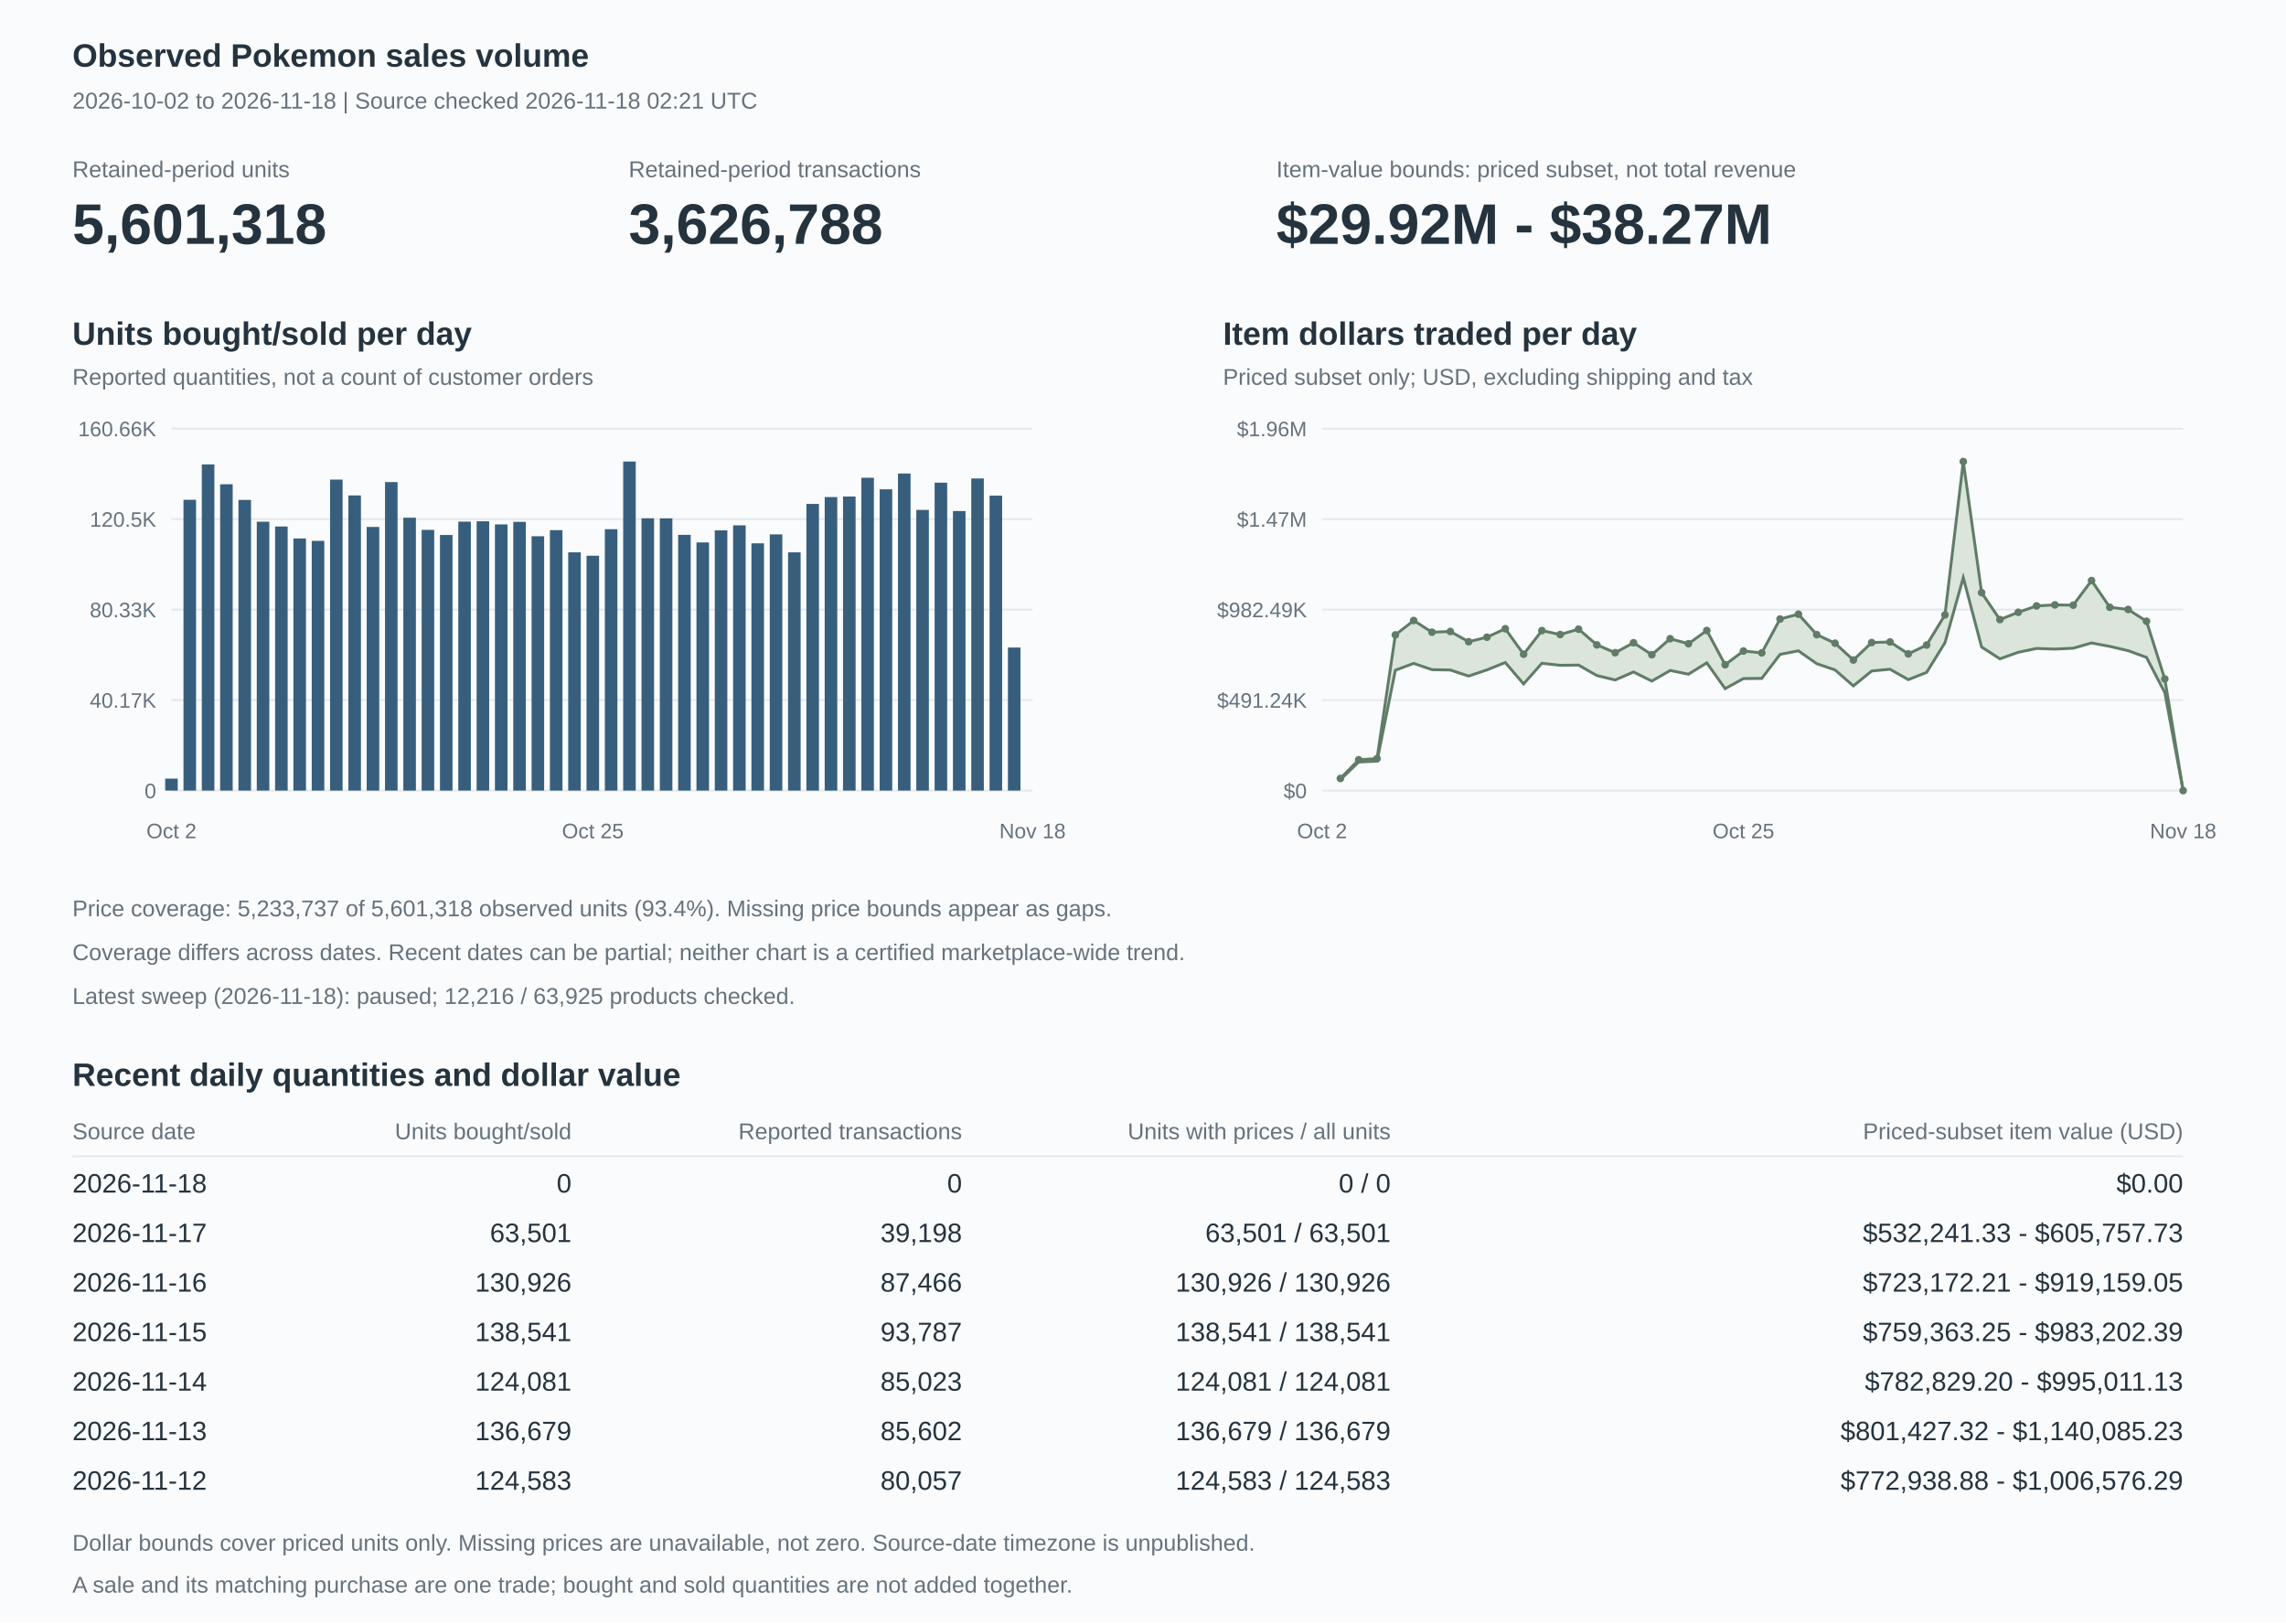
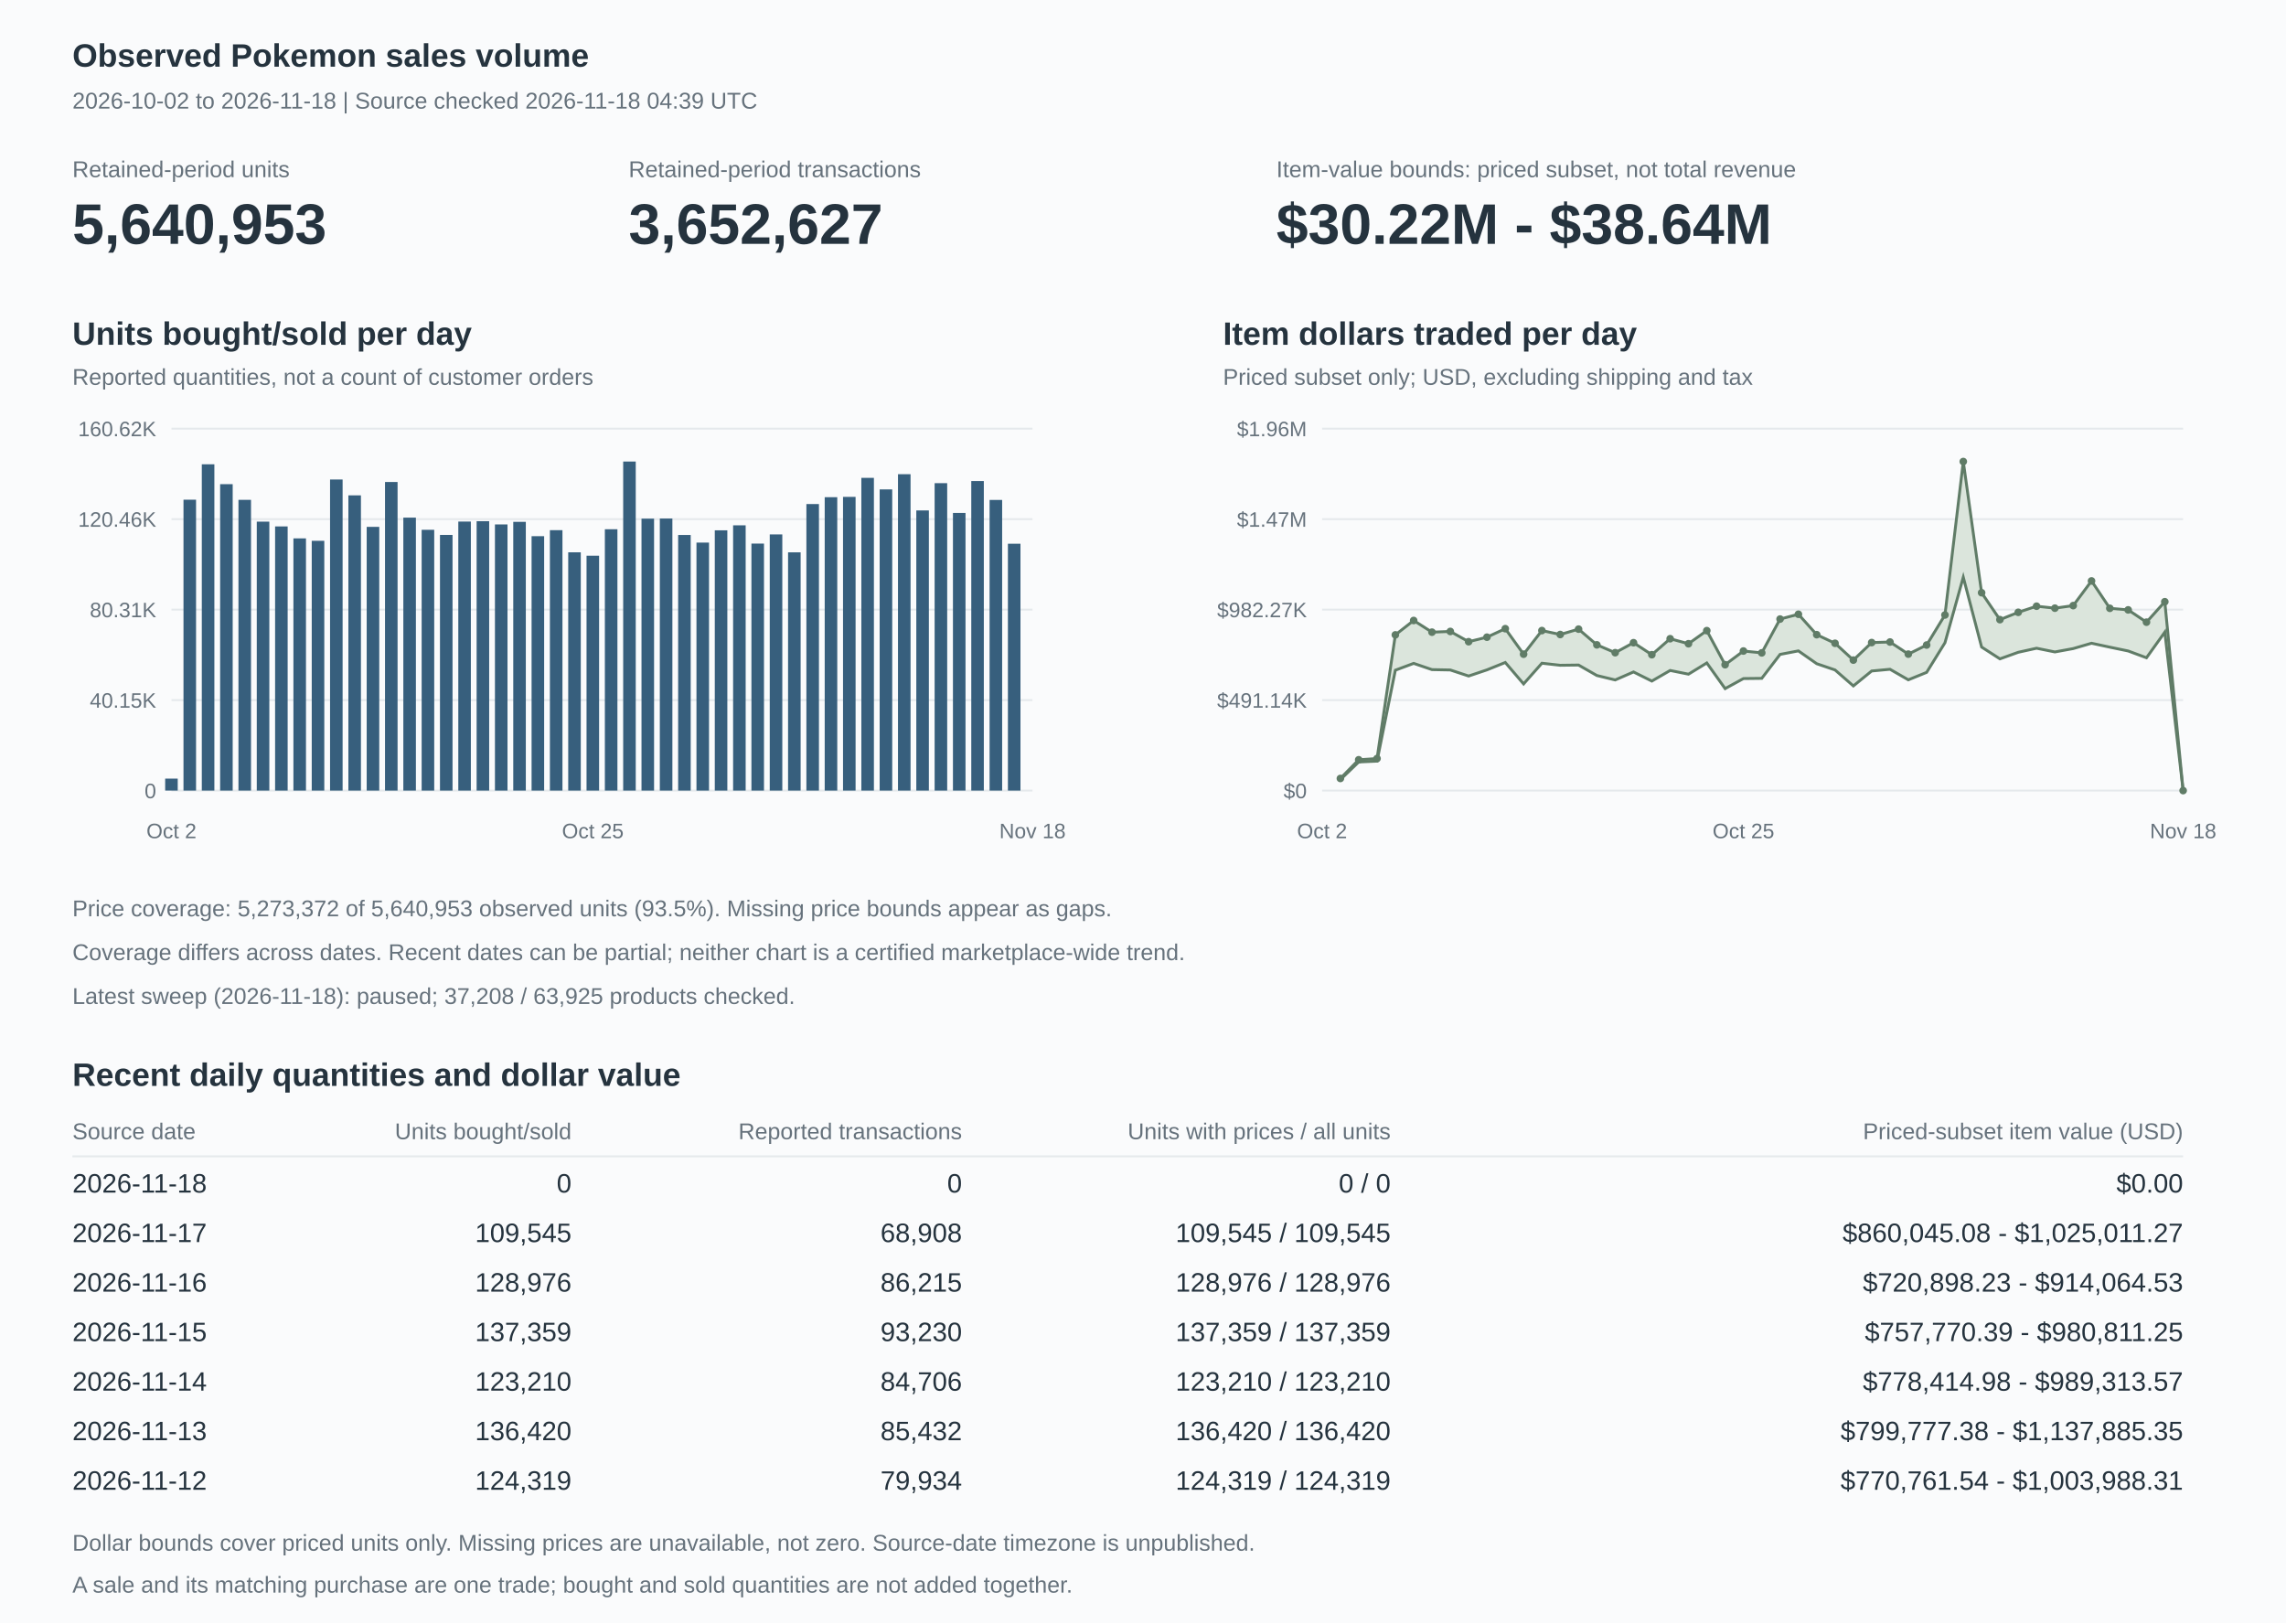
<svg xmlns="http://www.w3.org/2000/svg" width="1200" height="852" viewBox="0 0 1200 852" role="img" aria-labelledby="title description">
  <style>text{font-family:Arial,Helvetica,sans-serif;fill:#25333e;font-size:14px}.heading{font-size:17px;font-weight:600}.muted{fill:#66727c;font-size:12px}.axis{fill:#66727c;font-size:11px}.value{font-size:30px;font-weight:600}.grid{stroke:#e5e9ec;stroke-width:1}</style>
  <rect width="1200" height="852" fill="#fafbfc" />
  <text x="38" y="35" class="heading">Observed Pokemon sales volume</text>
-   <text x="38" y="57" class="muted">2026-10-02 to 2026-11-18 | Source checked 2026-11-18 02:21 UTC</text>
+   <text x="38" y="57" class="muted">2026-10-02 to 2026-11-18 | Source checked 2026-11-18 04:39 UTC</text>
  <text x="38" y="93" class="muted">Retained-period units</text>
-   <text x="38" y="128" class="value">5,601,318</text>
+   <text x="38" y="128" class="value">5,640,953</text>
  <text x="330" y="93" class="muted">Retained-period transactions</text>
-   <text x="330" y="128" class="value">3,626,788</text>
+   <text x="330" y="128" class="value">3,652,627</text>
  <text x="670" y="93" class="muted">Item-value bounds: priced subset, not total revenue</text>
-   <text x="670" y="128" class="value">$29.92M - $38.27M</text>
+   <text x="670" y="128" class="value">$30.22M - $38.64M</text>
  <text x="38" y="181" class="heading">Units bought/sold per day</text>
  <text x="38" y="202" class="muted">Reported quantities, not a count of customer orders</text>
  <path d="M90,415h452" class="grid" />
  <text x="82" y="419" text-anchor="end" class="axis">0</text>
  <path d="M90,367.5h452" class="grid" />
-   <text x="82" y="371.5" text-anchor="end" class="axis">40.17K</text>
+   <text x="82" y="371.5" text-anchor="end" class="axis">40.15K</text>
  <path d="M90,320h452" class="grid" />
-   <text x="82" y="324" text-anchor="end" class="axis">80.33K</text>
+   <text x="82" y="324" text-anchor="end" class="axis">80.31K</text>
  <path d="M90,272.5h452" class="grid" />
-   <text x="82" y="276.5" text-anchor="end" class="axis">120.5K</text>
+   <text x="82" y="276.5" text-anchor="end" class="axis">120.46K</text>
  <path d="M90,225h452" class="grid" />
-   <text x="82" y="229" text-anchor="end" class="axis">160.66K</text>
-   <rect x="86.704" y="408.718" width="6.592" height="6.282" fill="#375f7d" />
-   <rect x="96.321" y="262.348" width="6.592" height="152.652" fill="#375f7d" />
-   <rect x="105.938" y="243.769" width="6.592" height="171.231" fill="#375f7d" />
-   <rect x="115.555" y="254.197" width="6.592" height="160.803" fill="#375f7d" />
-   <rect x="125.172" y="262.425" width="6.592" height="152.575" fill="#375f7d" />
-   <rect x="134.789" y="273.862" width="6.592" height="141.138" fill="#375f7d" />
-   <rect x="144.406" y="276.374" width="6.592" height="138.626" fill="#375f7d" />
-   <rect x="154.023" y="282.647" width="6.592" height="132.353" fill="#375f7d" />
-   <rect x="163.64" y="283.921" width="6.592" height="131.079" fill="#375f7d" />
-   <rect x="173.257" y="251.752" width="6.592" height="163.248" fill="#375f7d" />
-   <rect x="182.874" y="260.073" width="6.592" height="154.927" fill="#375f7d" />
-   <rect x="192.491" y="276.607" width="6.592" height="138.393" fill="#375f7d" />
-   <rect x="202.108" y="253.06" width="6.592" height="161.94" fill="#375f7d" />
-   <rect x="211.725" y="271.759" width="6.592" height="143.241" fill="#375f7d" />
-   <rect x="221.342" y="278.144" width="6.592" height="136.856" fill="#375f7d" />
-   <rect x="230.959" y="280.832" width="6.592" height="134.168" fill="#375f7d" />
-   <rect x="240.577" y="273.823" width="6.592" height="141.177" fill="#375f7d" />
-   <rect x="250.194" y="273.631" width="6.592" height="141.369" fill="#375f7d" />
-   <rect x="259.811" y="275.281" width="6.592" height="139.719" fill="#375f7d" />
-   <rect x="269.428" y="273.934" width="6.592" height="141.066" fill="#375f7d" />
-   <rect x="279.045" y="281.488" width="6.592" height="133.512" fill="#375f7d" />
-   <rect x="288.662" y="278.293" width="6.592" height="136.707" fill="#375f7d" />
-   <rect x="298.279" y="289.932" width="6.592" height="125.068" fill="#375f7d" />
-   <rect x="307.896" y="291.718" width="6.592" height="123.282" fill="#375f7d" />
-   <rect x="317.513" y="277.788" width="6.592" height="137.212" fill="#375f7d" />
+   <text x="82" y="229" text-anchor="end" class="axis">160.62K</text>
+   <rect x="86.704" y="408.716" width="6.592" height="6.284" fill="#375f7d" />
+   <rect x="96.321" y="262.304" width="6.592" height="152.696" fill="#375f7d" />
+   <rect x="105.938" y="243.719" width="6.592" height="171.281" fill="#375f7d" />
+   <rect x="115.555" y="254.15" width="6.592" height="160.85" fill="#375f7d" />
+   <rect x="125.172" y="262.381" width="6.592" height="152.619" fill="#375f7d" />
+   <rect x="134.789" y="273.821" width="6.592" height="141.179" fill="#375f7d" />
+   <rect x="144.406" y="276.334" width="6.592" height="138.666" fill="#375f7d" />
+   <rect x="154.023" y="282.609" width="6.592" height="132.391" fill="#375f7d" />
+   <rect x="163.64" y="283.883" width="6.592" height="131.117" fill="#375f7d" />
+   <rect x="173.257" y="251.705" width="6.592" height="163.295" fill="#375f7d" />
+   <rect x="182.874" y="260.028" width="6.592" height="154.972" fill="#375f7d" />
+   <rect x="192.491" y="276.567" width="6.592" height="138.433" fill="#375f7d" />
+   <rect x="202.108" y="253.014" width="6.592" height="161.986" fill="#375f7d" />
+   <rect x="211.725" y="271.718" width="6.592" height="143.282" fill="#375f7d" />
+   <rect x="221.342" y="278.105" width="6.592" height="136.895" fill="#375f7d" />
+   <rect x="230.959" y="280.794" width="6.592" height="134.206" fill="#375f7d" />
+   <rect x="240.577" y="273.782" width="6.592" height="141.218" fill="#375f7d" />
+   <rect x="250.194" y="273.591" width="6.592" height="141.409" fill="#375f7d" />
+   <rect x="259.811" y="275.286" width="6.592" height="139.714" fill="#375f7d" />
+   <rect x="269.428" y="273.924" width="6.592" height="141.076" fill="#375f7d" />
+   <rect x="279.045" y="281.455" width="6.592" height="133.545" fill="#375f7d" />
+   <rect x="288.662" y="278.299" width="6.592" height="136.701" fill="#375f7d" />
+   <rect x="298.279" y="289.922" width="6.592" height="125.078" fill="#375f7d" />
+   <rect x="307.896" y="291.706" width="6.592" height="123.294" fill="#375f7d" />
+   <rect x="317.513" y="277.811" width="6.592" height="137.189" fill="#375f7d" />
  <rect x="327.13" y="242.273" width="6.592" height="172.727" fill="#375f7d" />
-   <rect x="336.747" y="272.063" width="6.592" height="142.937" fill="#375f7d" />
-   <rect x="346.364" y="272.096" width="6.592" height="142.904" fill="#375f7d" />
-   <rect x="355.981" y="280.756" width="6.592" height="134.244" fill="#375f7d" />
-   <rect x="365.598" y="284.738" width="6.592" height="130.262" fill="#375f7d" />
-   <rect x="375.215" y="278.4" width="6.592" height="136.6" fill="#375f7d" />
-   <rect x="384.832" y="275.771" width="6.592" height="139.229" fill="#375f7d" />
-   <rect x="394.449" y="285.209" width="6.592" height="129.791" fill="#375f7d" />
-   <rect x="404.066" y="280.514" width="6.592" height="134.486" fill="#375f7d" />
-   <rect x="413.683" y="289.942" width="6.592" height="125.058" fill="#375f7d" />
-   <rect x="423.3" y="264.515" width="6.592" height="150.485" fill="#375f7d" />
-   <rect x="432.917" y="260.919" width="6.592" height="154.081" fill="#375f7d" />
-   <rect x="442.534" y="260.643" width="6.592" height="154.357" fill="#375f7d" />
-   <rect x="452.151" y="250.79" width="6.592" height="164.21" fill="#375f7d" />
-   <rect x="461.768" y="256.856" width="6.592" height="158.144" fill="#375f7d" />
-   <rect x="471.385" y="248.564" width="6.592" height="166.436" fill="#375f7d" />
-   <rect x="481.002" y="267.67" width="6.592" height="147.33" fill="#375f7d" />
-   <rect x="490.619" y="253.365" width="6.592" height="161.635" fill="#375f7d" />
-   <rect x="500.236" y="268.264" width="6.592" height="146.736" fill="#375f7d" />
-   <rect x="509.853" y="251.163" width="6.592" height="163.837" fill="#375f7d" />
-   <rect x="519.47" y="260.169" width="6.592" height="154.831" fill="#375f7d" />
-   <rect x="529.087" y="339.905" width="6.592" height="75.095" fill="#375f7d" />
+   <rect x="336.747" y="272.254" width="6.592" height="142.746" fill="#375f7d" />
+   <rect x="346.364" y="272.188" width="6.592" height="142.812" fill="#375f7d" />
+   <rect x="355.981" y="280.822" width="6.592" height="134.178" fill="#375f7d" />
+   <rect x="365.598" y="284.821" width="6.592" height="130.179" fill="#375f7d" />
+   <rect x="375.215" y="278.38" width="6.592" height="136.62" fill="#375f7d" />
+   <rect x="384.832" y="275.754" width="6.592" height="139.246" fill="#375f7d" />
+   <rect x="394.449" y="285.341" width="6.592" height="129.659" fill="#375f7d" />
+   <rect x="404.066" y="280.529" width="6.592" height="134.471" fill="#375f7d" />
+   <rect x="413.683" y="289.936" width="6.592" height="125.064" fill="#375f7d" />
+   <rect x="423.3" y="264.591" width="6.592" height="150.409" fill="#375f7d" />
+   <rect x="432.917" y="260.988" width="6.592" height="154.012" fill="#375f7d" />
+   <rect x="442.534" y="260.825" width="6.592" height="154.175" fill="#375f7d" />
+   <rect x="452.151" y="250.841" width="6.592" height="164.159" fill="#375f7d" />
+   <rect x="461.768" y="256.904" width="6.592" height="158.096" fill="#375f7d" />
+   <rect x="471.385" y="248.92" width="6.592" height="166.08" fill="#375f7d" />
+   <rect x="481.002" y="267.94" width="6.592" height="147.06" fill="#375f7d" />
+   <rect x="490.619" y="253.625" width="6.592" height="161.375" fill="#375f7d" />
+   <rect x="500.236" y="269.252" width="6.592" height="145.748" fill="#375f7d" />
+   <rect x="509.853" y="252.514" width="6.592" height="162.486" fill="#375f7d" />
+   <rect x="519.47" y="262.431" width="6.592" height="152.569" fill="#375f7d" />
+   <rect x="529.087" y="285.416" width="6.592" height="129.584" fill="#375f7d" />
  <rect x="538.704" y="415" width="6.592" height="0" fill="#375f7d" />
  <text x="90" y="440" text-anchor="middle" class="axis">Oct 2</text>
  <text x="311.191" y="440" text-anchor="middle" class="axis">Oct 25</text>
  <text x="542" y="440" text-anchor="middle" class="axis">Nov 18</text>
  <text x="642" y="181" class="heading">Item dollars traded per day</text>
  <text x="642" y="202" class="muted">Priced subset only; USD, excluding shipping and tax</text>
  <path d="M694,415h452" class="grid" />
  <text x="686" y="419" text-anchor="end" class="axis">$0</text>
  <path d="M694,367.5h452" class="grid" />
-   <text x="686" y="371.5" text-anchor="end" class="axis">$491.24K</text>
+   <text x="686" y="371.5" text-anchor="end" class="axis">$491.14K</text>
  <path d="M694,320h452" class="grid" />
-   <text x="686" y="324" text-anchor="end" class="axis">$982.49K</text>
+   <text x="686" y="324" text-anchor="end" class="axis">$982.27K</text>
  <path d="M694,272.5h452" class="grid" />
  <text x="686" y="276.5" text-anchor="end" class="axis">$1.47M</text>
  <path d="M694,225h452" class="grid" />
  <text x="686" y="229" text-anchor="end" class="axis">$1.96M</text>
-   <polygon points="703.617,408.639 713.234,398.828 722.851,398.183 732.468,333.28 742.085,325.733 751.702,331.864 761.319,331.482 770.936,336.869 780.553,334.493 790.17,330.033 799.787,343.424 809.404,331.024 819.021,333.088 828.638,330.268 838.255,338.517 847.872,342.629 857.489,337.391 867.106,343.671 876.723,335.289 886.34,337.917 895.957,330.968 905.574,348.934 915.191,341.742 924.809,342.705 934.426,324.942 944.043,322.395 953.66,333.141 963.277,337.642 972.894,346.465 982.511,337.301 992.128,336.975 1001.745,343.232 1011.362,338.591 1020.979,322.797 1030.596,242.273 1040.213,311.105 1049.83,325.241 1059.447,321.411 1069.064,318.062 1078.681,317.524 1088.298,317.671 1097.915,304.762 1107.532,318.789 1117.149,319.931 1126.766,326.124 1136.383,356.427 1146,415 1146,415 1136.383,363.536 1126.766,345.074 1117.149,341.575 1107.532,339.306 1097.915,337.508 1088.298,340.262 1078.681,340.725 1069.064,340.389 1059.447,342.398 1049.83,345.834 1040.213,339.638 1030.596,303.196 1020.979,337.372 1011.362,352.947 1001.745,356.766 992.128,351.289 982.511,352.224 972.894,360.051 963.277,351.664 953.66,348.379 944.043,341.632 934.426,343.493 924.809,356.11 915.191,356.203 905.574,361.478 895.957,347.942 886.34,353.891 876.723,351.949 867.106,357.52 857.489,352.739 847.872,356.932 838.255,354.611 828.638,349.112 819.021,349.237 809.404,348.156 799.787,359.016 790.17,347.769 780.553,351.646 770.936,354.88 761.319,351.701 751.702,351.516 742.085,348.239 732.468,351.818 722.851,399.544 713.234,399.978 703.617,409.229" fill="#dbe5dc" />
-   <polyline points="703.617,409.229 713.234,399.978 722.851,399.544 732.468,351.818 742.085,348.239 751.702,351.516 761.319,351.701 770.936,354.88 780.553,351.646 790.17,347.769 799.787,359.016 809.404,348.156 819.021,349.237 828.638,349.112 838.255,354.611 847.872,356.932 857.489,352.739 867.106,357.52 876.723,351.949 886.34,353.891 895.957,347.942 905.574,361.478 915.191,356.203 924.809,356.11 934.426,343.493 944.043,341.632 953.66,348.379 963.277,351.664 972.894,360.051 982.511,352.224 992.128,351.289 1001.745,356.766 1011.362,352.947 1020.979,337.372 1030.596,303.196 1040.213,339.638 1049.83,345.834 1059.447,342.398 1069.064,340.389 1078.681,340.725 1088.298,340.262 1097.915,337.508 1107.532,339.306 1117.149,341.575 1126.766,345.074 1136.383,363.536 1146,415" fill="none" stroke="#607c67" stroke-width="1.5" />
-   <polyline points="703.617,408.639 713.234,398.828 722.851,398.183 732.468,333.28 742.085,325.733 751.702,331.864 761.319,331.482 770.936,336.869 780.553,334.493 790.17,330.033 799.787,343.424 809.404,331.024 819.021,333.088 828.638,330.268 838.255,338.517 847.872,342.629 857.489,337.391 867.106,343.671 876.723,335.289 886.34,337.917 895.957,330.968 905.574,348.934 915.191,341.742 924.809,342.705 934.426,324.942 944.043,322.395 953.66,333.141 963.277,337.642 972.894,346.465 982.511,337.301 992.128,336.975 1001.745,343.232 1011.362,338.591 1020.979,322.797 1030.596,242.273 1040.213,311.105 1049.83,325.241 1059.447,321.411 1069.064,318.062 1078.681,317.524 1088.298,317.671 1097.915,304.762 1107.532,318.789 1117.149,319.931 1126.766,326.124 1136.383,356.427 1146,415" fill="none" stroke="#607c67" stroke-width="1.5" />
-   <circle cx="703.617" cy="408.639" r="2" fill="#607c67" />
-   <circle cx="713.234" cy="398.828" r="2" fill="#607c67" />
-   <circle cx="722.851" cy="398.183" r="2" fill="#607c67" />
-   <circle cx="732.468" cy="333.28" r="2" fill="#607c67" />
-   <circle cx="742.085" cy="325.733" r="2" fill="#607c67" />
-   <circle cx="751.702" cy="331.864" r="2" fill="#607c67" />
-   <circle cx="761.319" cy="331.482" r="2" fill="#607c67" />
-   <circle cx="770.936" cy="336.869" r="2" fill="#607c67" />
-   <circle cx="780.553" cy="334.493" r="2" fill="#607c67" />
-   <circle cx="790.17" cy="330.033" r="2" fill="#607c67" />
-   <circle cx="799.787" cy="343.424" r="2" fill="#607c67" />
-   <circle cx="809.404" cy="331.024" r="2" fill="#607c67" />
-   <circle cx="819.021" cy="333.088" r="2" fill="#607c67" />
-   <circle cx="828.638" cy="330.268" r="2" fill="#607c67" />
-   <circle cx="838.255" cy="338.517" r="2" fill="#607c67" />
-   <circle cx="847.872" cy="342.629" r="2" fill="#607c67" />
-   <circle cx="857.489" cy="337.391" r="2" fill="#607c67" />
-   <circle cx="867.106" cy="343.671" r="2" fill="#607c67" />
-   <circle cx="876.723" cy="335.289" r="2" fill="#607c67" />
-   <circle cx="886.34" cy="337.917" r="2" fill="#607c67" />
-   <circle cx="895.957" cy="330.968" r="2" fill="#607c67" />
-   <circle cx="905.574" cy="348.934" r="2" fill="#607c67" />
-   <circle cx="915.191" cy="341.742" r="2" fill="#607c67" />
+   <polygon points="703.617,408.637 713.234,398.824 722.851,398.179 732.468,333.261 742.085,325.714 751.702,331.845 761.319,331.464 770.936,336.852 780.553,334.476 790.17,330.014 799.787,343.408 809.404,331.005 819.021,333.07 828.638,330.249 838.255,338.5 847.872,342.613 857.489,337.374 867.106,343.676 876.723,335.281 886.34,337.916 895.957,331.041 905.574,348.927 915.191,341.737 924.809,342.705 934.426,324.962 944.043,322.435 953.66,333.166 963.277,337.682 972.894,346.5 982.511,337.3 992.128,337.012 1001.745,343.363 1011.362,338.592 1020.979,322.814 1030.596,242.273 1040.213,311.137 1049.83,325.271 1059.447,321.423 1069.064,318.214 1078.681,319.246 1088.298,317.9 1097.915,304.95 1107.532,319.319 1117.149,320.141 1126.766,326.597 1136.383,315.866 1146,415 1146,415 1136.383,331.821 1126.766,345.279 1117.149,341.713 1107.532,339.716 1097.915,337.65 1088.298,340.456 1078.681,342.225 1069.064,340.273 1059.447,342.4 1049.83,345.854 1040.213,339.655 1030.596,302.988 1020.979,337.386 1011.362,352.945 1001.745,356.859 992.128,351.319 982.511,352.221 972.894,360.062 963.277,351.677 953.66,348.397 944.043,341.666 934.426,343.512 924.809,356.084 915.191,356.197 905.574,361.469 895.957,348.002 886.34,353.892 876.723,351.942 867.106,357.515 857.489,352.725 847.872,356.919 838.255,354.597 828.638,349.097 819.021,349.223 809.404,348.141 799.787,359.004 790.17,347.754 780.553,351.632 770.936,354.866 761.319,351.687 751.702,351.502 742.085,348.224 732.468,351.804 722.851,399.541 713.234,399.975 703.617,409.228" fill="#dbe5dc" />
+   <polyline points="703.617,409.228 713.234,399.975 722.851,399.541 732.468,351.804 742.085,348.224 751.702,351.502 761.319,351.687 770.936,354.866 780.553,351.632 790.17,347.754 799.787,359.004 809.404,348.141 819.021,349.223 828.638,349.097 838.255,354.597 847.872,356.919 857.489,352.725 867.106,357.515 876.723,351.942 886.34,353.892 895.957,348.002 905.574,361.469 915.191,356.197 924.809,356.084 934.426,343.512 944.043,341.666 953.66,348.397 963.277,351.677 972.894,360.062 982.511,352.221 992.128,351.319 1001.745,356.859 1011.362,352.945 1020.979,337.386 1030.596,302.988 1040.213,339.655 1049.83,345.854 1059.447,342.4 1069.064,340.273 1078.681,342.225 1088.298,340.456 1097.915,337.65 1107.532,339.716 1117.149,341.713 1126.766,345.279 1136.383,331.821 1146,415" fill="none" stroke="#607c67" stroke-width="1.5" />
+   <polyline points="703.617,408.637 713.234,398.824 722.851,398.179 732.468,333.261 742.085,325.714 751.702,331.845 761.319,331.464 770.936,336.852 780.553,334.476 790.17,330.014 799.787,343.408 809.404,331.005 819.021,333.07 828.638,330.249 838.255,338.5 847.872,342.613 857.489,337.374 867.106,343.676 876.723,335.281 886.34,337.916 895.957,331.041 905.574,348.927 915.191,341.737 924.809,342.705 934.426,324.962 944.043,322.435 953.66,333.166 963.277,337.682 972.894,346.5 982.511,337.3 992.128,337.012 1001.745,343.363 1011.362,338.592 1020.979,322.814 1030.596,242.273 1040.213,311.137 1049.83,325.271 1059.447,321.423 1069.064,318.214 1078.681,319.246 1088.298,317.9 1097.915,304.95 1107.532,319.319 1117.149,320.141 1126.766,326.597 1136.383,315.866 1146,415" fill="none" stroke="#607c67" stroke-width="1.5" />
+   <circle cx="703.617" cy="408.637" r="2" fill="#607c67" />
+   <circle cx="713.234" cy="398.824" r="2" fill="#607c67" />
+   <circle cx="722.851" cy="398.179" r="2" fill="#607c67" />
+   <circle cx="732.468" cy="333.261" r="2" fill="#607c67" />
+   <circle cx="742.085" cy="325.714" r="2" fill="#607c67" />
+   <circle cx="751.702" cy="331.845" r="2" fill="#607c67" />
+   <circle cx="761.319" cy="331.464" r="2" fill="#607c67" />
+   <circle cx="770.936" cy="336.852" r="2" fill="#607c67" />
+   <circle cx="780.553" cy="334.476" r="2" fill="#607c67" />
+   <circle cx="790.17" cy="330.014" r="2" fill="#607c67" />
+   <circle cx="799.787" cy="343.408" r="2" fill="#607c67" />
+   <circle cx="809.404" cy="331.005" r="2" fill="#607c67" />
+   <circle cx="819.021" cy="333.07" r="2" fill="#607c67" />
+   <circle cx="828.638" cy="330.249" r="2" fill="#607c67" />
+   <circle cx="838.255" cy="338.5" r="2" fill="#607c67" />
+   <circle cx="847.872" cy="342.613" r="2" fill="#607c67" />
+   <circle cx="857.489" cy="337.374" r="2" fill="#607c67" />
+   <circle cx="867.106" cy="343.676" r="2" fill="#607c67" />
+   <circle cx="876.723" cy="335.281" r="2" fill="#607c67" />
+   <circle cx="886.34" cy="337.916" r="2" fill="#607c67" />
+   <circle cx="895.957" cy="331.041" r="2" fill="#607c67" />
+   <circle cx="905.574" cy="348.927" r="2" fill="#607c67" />
+   <circle cx="915.191" cy="341.737" r="2" fill="#607c67" />
  <circle cx="924.809" cy="342.705" r="2" fill="#607c67" />
-   <circle cx="934.426" cy="324.942" r="2" fill="#607c67" />
-   <circle cx="944.043" cy="322.395" r="2" fill="#607c67" />
-   <circle cx="953.66" cy="333.141" r="2" fill="#607c67" />
-   <circle cx="963.277" cy="337.642" r="2" fill="#607c67" />
-   <circle cx="972.894" cy="346.465" r="2" fill="#607c67" />
-   <circle cx="982.511" cy="337.301" r="2" fill="#607c67" />
-   <circle cx="992.128" cy="336.975" r="2" fill="#607c67" />
-   <circle cx="1001.745" cy="343.232" r="2" fill="#607c67" />
-   <circle cx="1011.362" cy="338.591" r="2" fill="#607c67" />
-   <circle cx="1020.979" cy="322.797" r="2" fill="#607c67" />
+   <circle cx="934.426" cy="324.962" r="2" fill="#607c67" />
+   <circle cx="944.043" cy="322.435" r="2" fill="#607c67" />
+   <circle cx="953.66" cy="333.166" r="2" fill="#607c67" />
+   <circle cx="963.277" cy="337.682" r="2" fill="#607c67" />
+   <circle cx="972.894" cy="346.5" r="2" fill="#607c67" />
+   <circle cx="982.511" cy="337.3" r="2" fill="#607c67" />
+   <circle cx="992.128" cy="337.012" r="2" fill="#607c67" />
+   <circle cx="1001.745" cy="343.363" r="2" fill="#607c67" />
+   <circle cx="1011.362" cy="338.592" r="2" fill="#607c67" />
+   <circle cx="1020.979" cy="322.814" r="2" fill="#607c67" />
  <circle cx="1030.596" cy="242.273" r="2" fill="#607c67" />
-   <circle cx="1040.213" cy="311.105" r="2" fill="#607c67" />
-   <circle cx="1049.83" cy="325.241" r="2" fill="#607c67" />
-   <circle cx="1059.447" cy="321.411" r="2" fill="#607c67" />
-   <circle cx="1069.064" cy="318.062" r="2" fill="#607c67" />
-   <circle cx="1078.681" cy="317.524" r="2" fill="#607c67" />
-   <circle cx="1088.298" cy="317.671" r="2" fill="#607c67" />
-   <circle cx="1097.915" cy="304.762" r="2" fill="#607c67" />
-   <circle cx="1107.532" cy="318.789" r="2" fill="#607c67" />
-   <circle cx="1117.149" cy="319.931" r="2" fill="#607c67" />
-   <circle cx="1126.766" cy="326.124" r="2" fill="#607c67" />
-   <circle cx="1136.383" cy="356.427" r="2" fill="#607c67" />
+   <circle cx="1040.213" cy="311.137" r="2" fill="#607c67" />
+   <circle cx="1049.83" cy="325.271" r="2" fill="#607c67" />
+   <circle cx="1059.447" cy="321.423" r="2" fill="#607c67" />
+   <circle cx="1069.064" cy="318.214" r="2" fill="#607c67" />
+   <circle cx="1078.681" cy="319.246" r="2" fill="#607c67" />
+   <circle cx="1088.298" cy="317.9" r="2" fill="#607c67" />
+   <circle cx="1097.915" cy="304.95" r="2" fill="#607c67" />
+   <circle cx="1107.532" cy="319.319" r="2" fill="#607c67" />
+   <circle cx="1117.149" cy="320.141" r="2" fill="#607c67" />
+   <circle cx="1126.766" cy="326.597" r="2" fill="#607c67" />
+   <circle cx="1136.383" cy="315.866" r="2" fill="#607c67" />
  <circle cx="1146" cy="415" r="2" fill="#607c67" />
  <text x="694" y="440" text-anchor="middle" class="axis">Oct 2</text>
  <text x="915.191" y="440" text-anchor="middle" class="axis">Oct 25</text>
  <text x="1146" y="440" text-anchor="middle" class="axis">Nov 18</text>
-   <text x="38" y="481" class="muted">Price coverage: 5,233,737 of 5,601,318 observed units (93.4%). Missing price bounds appear as gaps.</text>
+   <text x="38" y="481" class="muted">Price coverage: 5,273,372 of 5,640,953 observed units (93.5%). Missing price bounds appear as gaps.</text>
  <text x="38" y="504" class="muted">Coverage differs across dates. Recent dates can be partial; neither chart is a certified marketplace-wide trend.</text>
-   <text x="38" y="527" class="muted">Latest sweep (2026-11-18): paused; 12,216 / 63,925 products checked.</text>
+   <text x="38" y="527" class="muted">Latest sweep (2026-11-18): paused; 37,208 / 63,925 products checked.</text>
  <text x="38" y="570" class="heading">Recent daily quantities and dollar value</text>
  <text x="38" y="598" class="muted">Source date</text>
  <text x="300" y="598" text-anchor="end" class="muted">Units bought/sold</text>
  <text x="505" y="598" text-anchor="end" class="muted">Reported transactions</text>
  <text x="730" y="598" text-anchor="end" class="muted">Units with prices / all units</text>
  <text x="1146" y="598" text-anchor="end" class="muted">Priced-subset item value (USD)</text>
  <path d="M38,607h1108" class="grid" />
  <text x="38" y="626">2026-11-18</text>
  <text x="300" y="626" text-anchor="end">0</text>
  <text x="505" y="626" text-anchor="end">0</text>
  <text x="730" y="626" text-anchor="end">0 / 0</text>
  <text x="1146" y="626" text-anchor="end">$0.00</text>
  <text x="38" y="652">2026-11-17</text>
-   <text x="300" y="652" text-anchor="end">63,501</text>
-   <text x="505" y="652" text-anchor="end">39,198</text>
-   <text x="730" y="652" text-anchor="end">63,501 / 63,501</text>
-   <text x="1146" y="652" text-anchor="end">$532,241.33 - $605,757.73</text>
+   <text x="300" y="652" text-anchor="end">109,545</text>
+   <text x="505" y="652" text-anchor="end">68,908</text>
+   <text x="730" y="652" text-anchor="end">109,545 / 109,545</text>
+   <text x="1146" y="652" text-anchor="end">$860,045.08 - $1,025,011.27</text>
  <text x="38" y="678">2026-11-16</text>
-   <text x="300" y="678" text-anchor="end">130,926</text>
-   <text x="505" y="678" text-anchor="end">87,466</text>
-   <text x="730" y="678" text-anchor="end">130,926 / 130,926</text>
-   <text x="1146" y="678" text-anchor="end">$723,172.21 - $919,159.05</text>
+   <text x="300" y="678" text-anchor="end">128,976</text>
+   <text x="505" y="678" text-anchor="end">86,215</text>
+   <text x="730" y="678" text-anchor="end">128,976 / 128,976</text>
+   <text x="1146" y="678" text-anchor="end">$720,898.23 - $914,064.53</text>
  <text x="38" y="704">2026-11-15</text>
-   <text x="300" y="704" text-anchor="end">138,541</text>
-   <text x="505" y="704" text-anchor="end">93,787</text>
-   <text x="730" y="704" text-anchor="end">138,541 / 138,541</text>
-   <text x="1146" y="704" text-anchor="end">$759,363.25 - $983,202.39</text>
+   <text x="300" y="704" text-anchor="end">137,359</text>
+   <text x="505" y="704" text-anchor="end">93,230</text>
+   <text x="730" y="704" text-anchor="end">137,359 / 137,359</text>
+   <text x="1146" y="704" text-anchor="end">$757,770.39 - $980,811.25</text>
  <text x="38" y="730">2026-11-14</text>
-   <text x="300" y="730" text-anchor="end">124,081</text>
-   <text x="505" y="730" text-anchor="end">85,023</text>
-   <text x="730" y="730" text-anchor="end">124,081 / 124,081</text>
-   <text x="1146" y="730" text-anchor="end">$782,829.20 - $995,011.13</text>
+   <text x="300" y="730" text-anchor="end">123,210</text>
+   <text x="505" y="730" text-anchor="end">84,706</text>
+   <text x="730" y="730" text-anchor="end">123,210 / 123,210</text>
+   <text x="1146" y="730" text-anchor="end">$778,414.98 - $989,313.57</text>
  <text x="38" y="756">2026-11-13</text>
-   <text x="300" y="756" text-anchor="end">136,679</text>
-   <text x="505" y="756" text-anchor="end">85,602</text>
-   <text x="730" y="756" text-anchor="end">136,679 / 136,679</text>
-   <text x="1146" y="756" text-anchor="end">$801,427.32 - $1,140,085.23</text>
+   <text x="300" y="756" text-anchor="end">136,420</text>
+   <text x="505" y="756" text-anchor="end">85,432</text>
+   <text x="730" y="756" text-anchor="end">136,420 / 136,420</text>
+   <text x="1146" y="756" text-anchor="end">$799,777.38 - $1,137,885.35</text>
  <text x="38" y="782">2026-11-12</text>
-   <text x="300" y="782" text-anchor="end">124,583</text>
-   <text x="505" y="782" text-anchor="end">80,057</text>
-   <text x="730" y="782" text-anchor="end">124,583 / 124,583</text>
-   <text x="1146" y="782" text-anchor="end">$772,938.88 - $1,006,576.29</text>
+   <text x="300" y="782" text-anchor="end">124,319</text>
+   <text x="505" y="782" text-anchor="end">79,934</text>
+   <text x="730" y="782" text-anchor="end">124,319 / 124,319</text>
+   <text x="1146" y="782" text-anchor="end">$770,761.54 - $1,003,988.31</text>
  <text x="38" y="814" class="muted">Dollar bounds cover priced units only. Missing prices are unavailable, not zero. Source-date timezone is unpublished.</text>
  <text x="38" y="836" class="muted">A sale and its matching purchase are one trade; bought and sold quantities are not added together.</text>
</svg>
